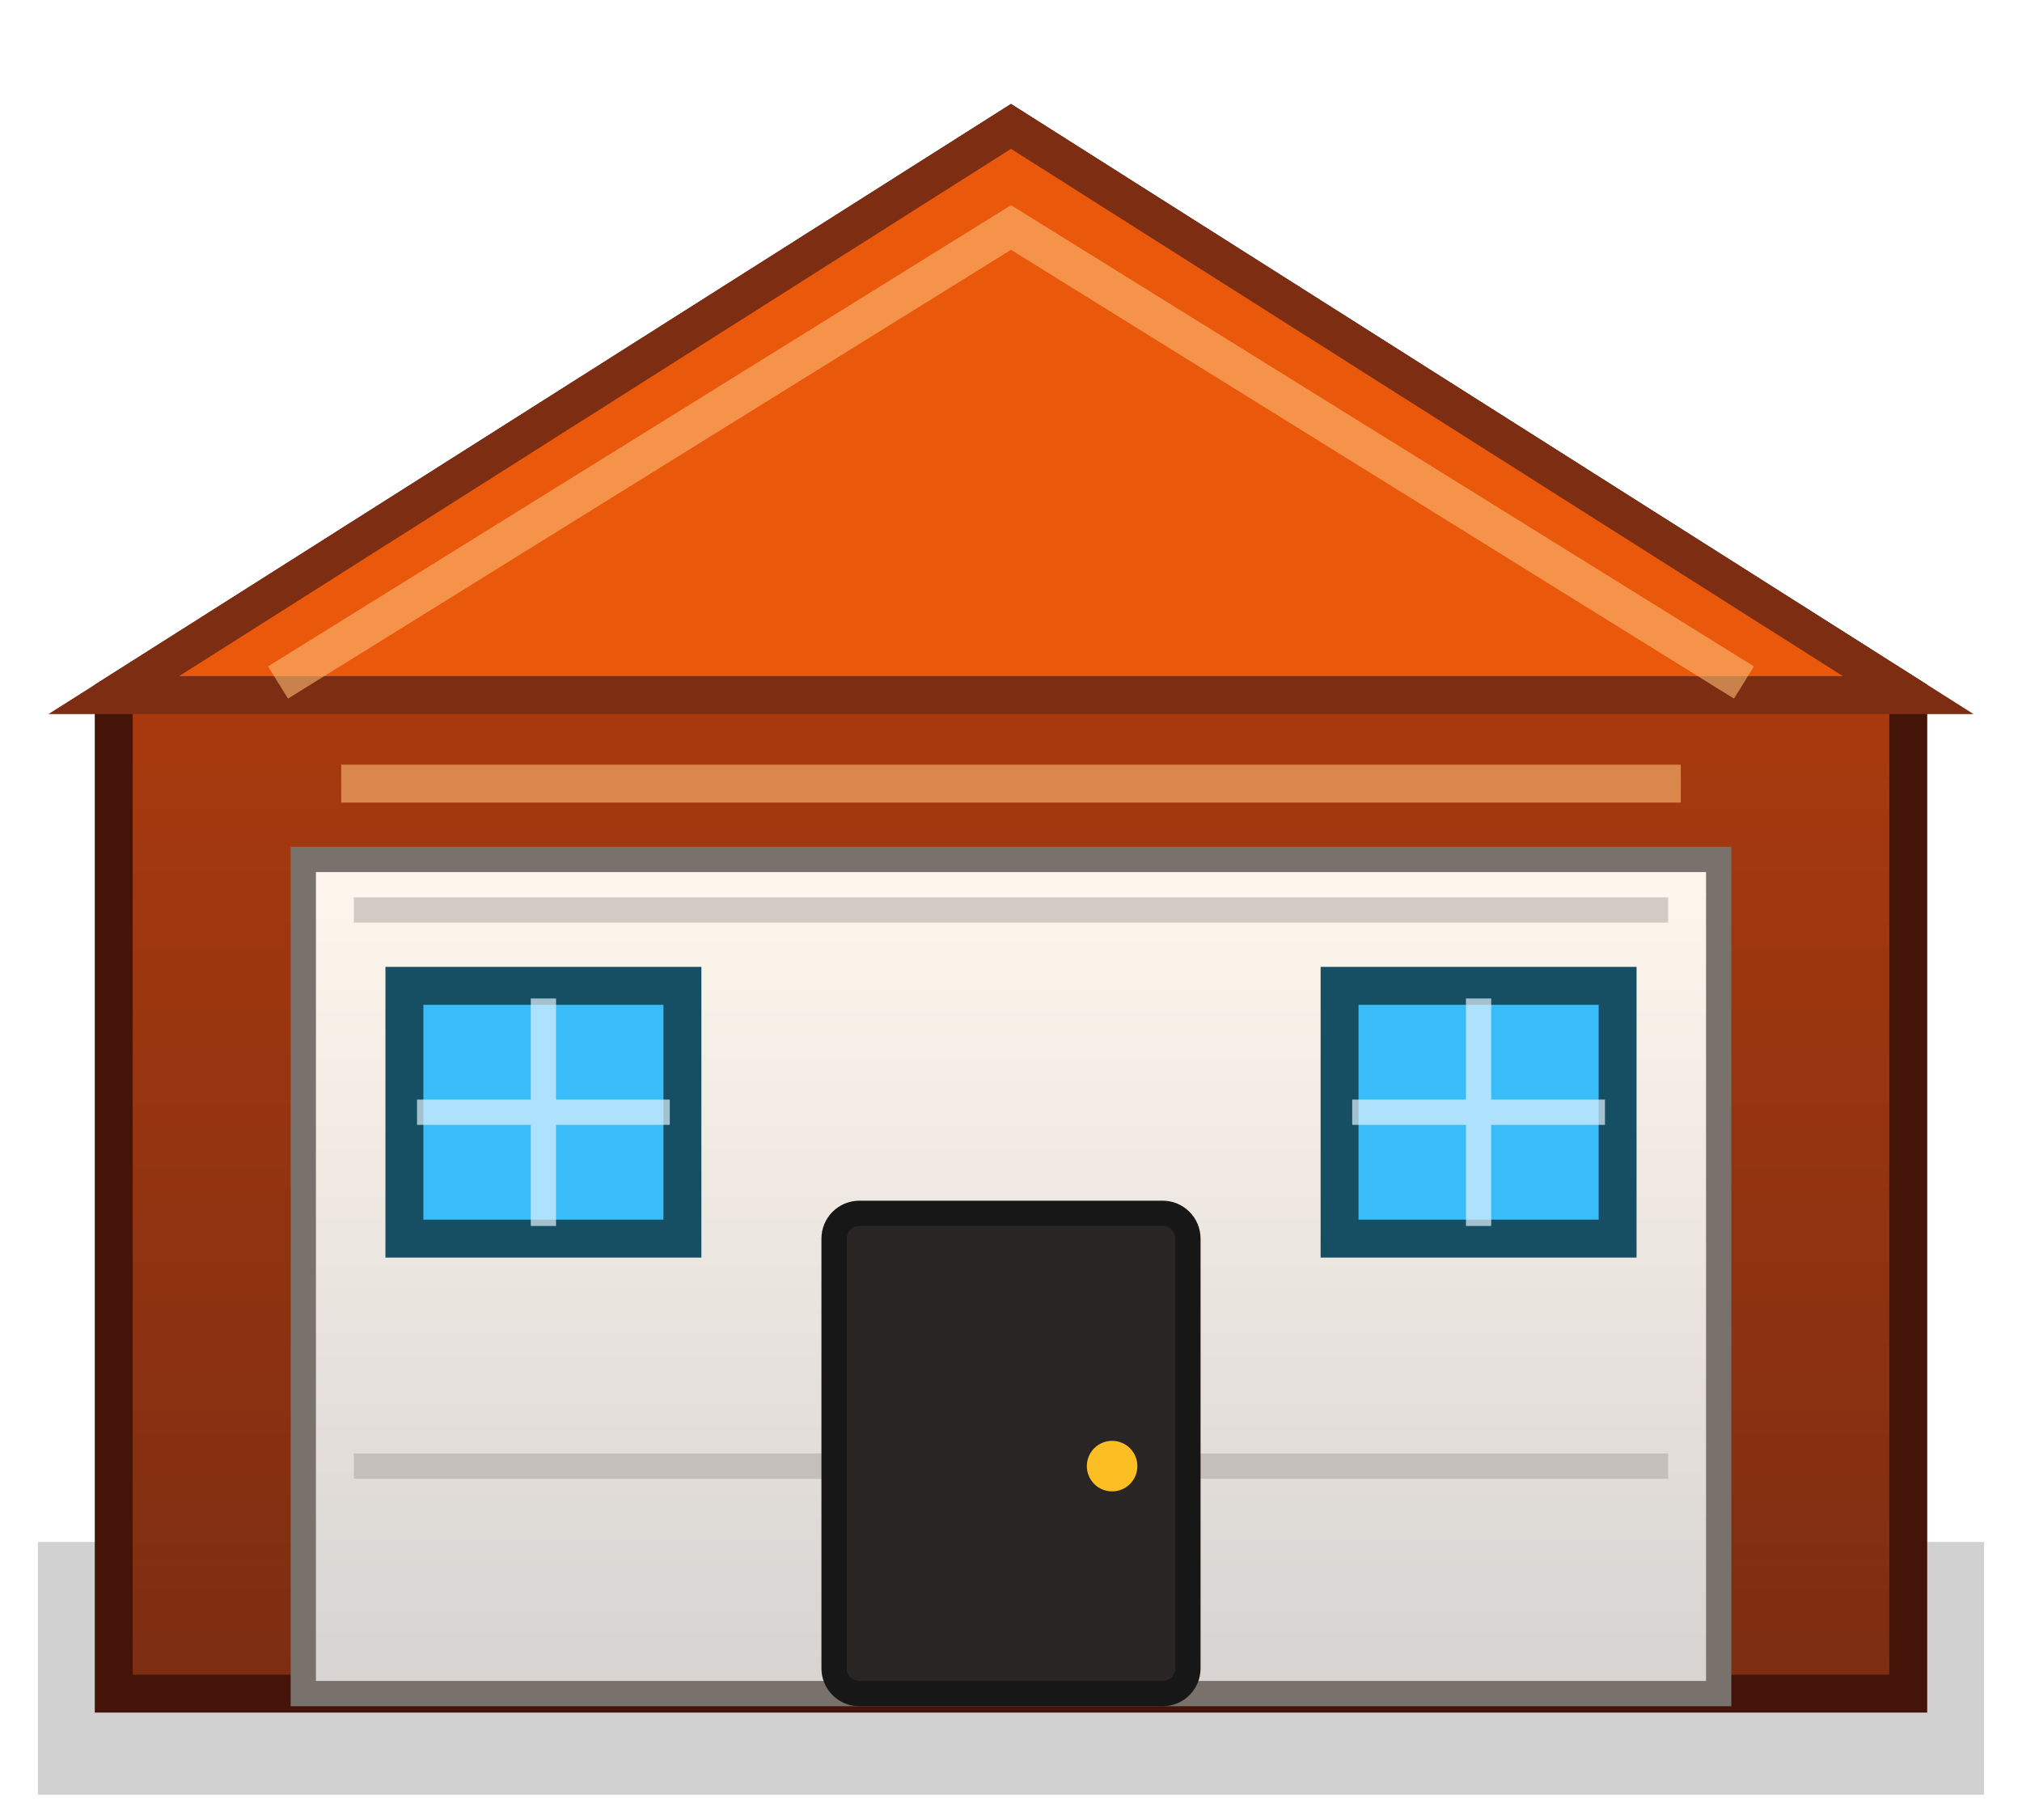
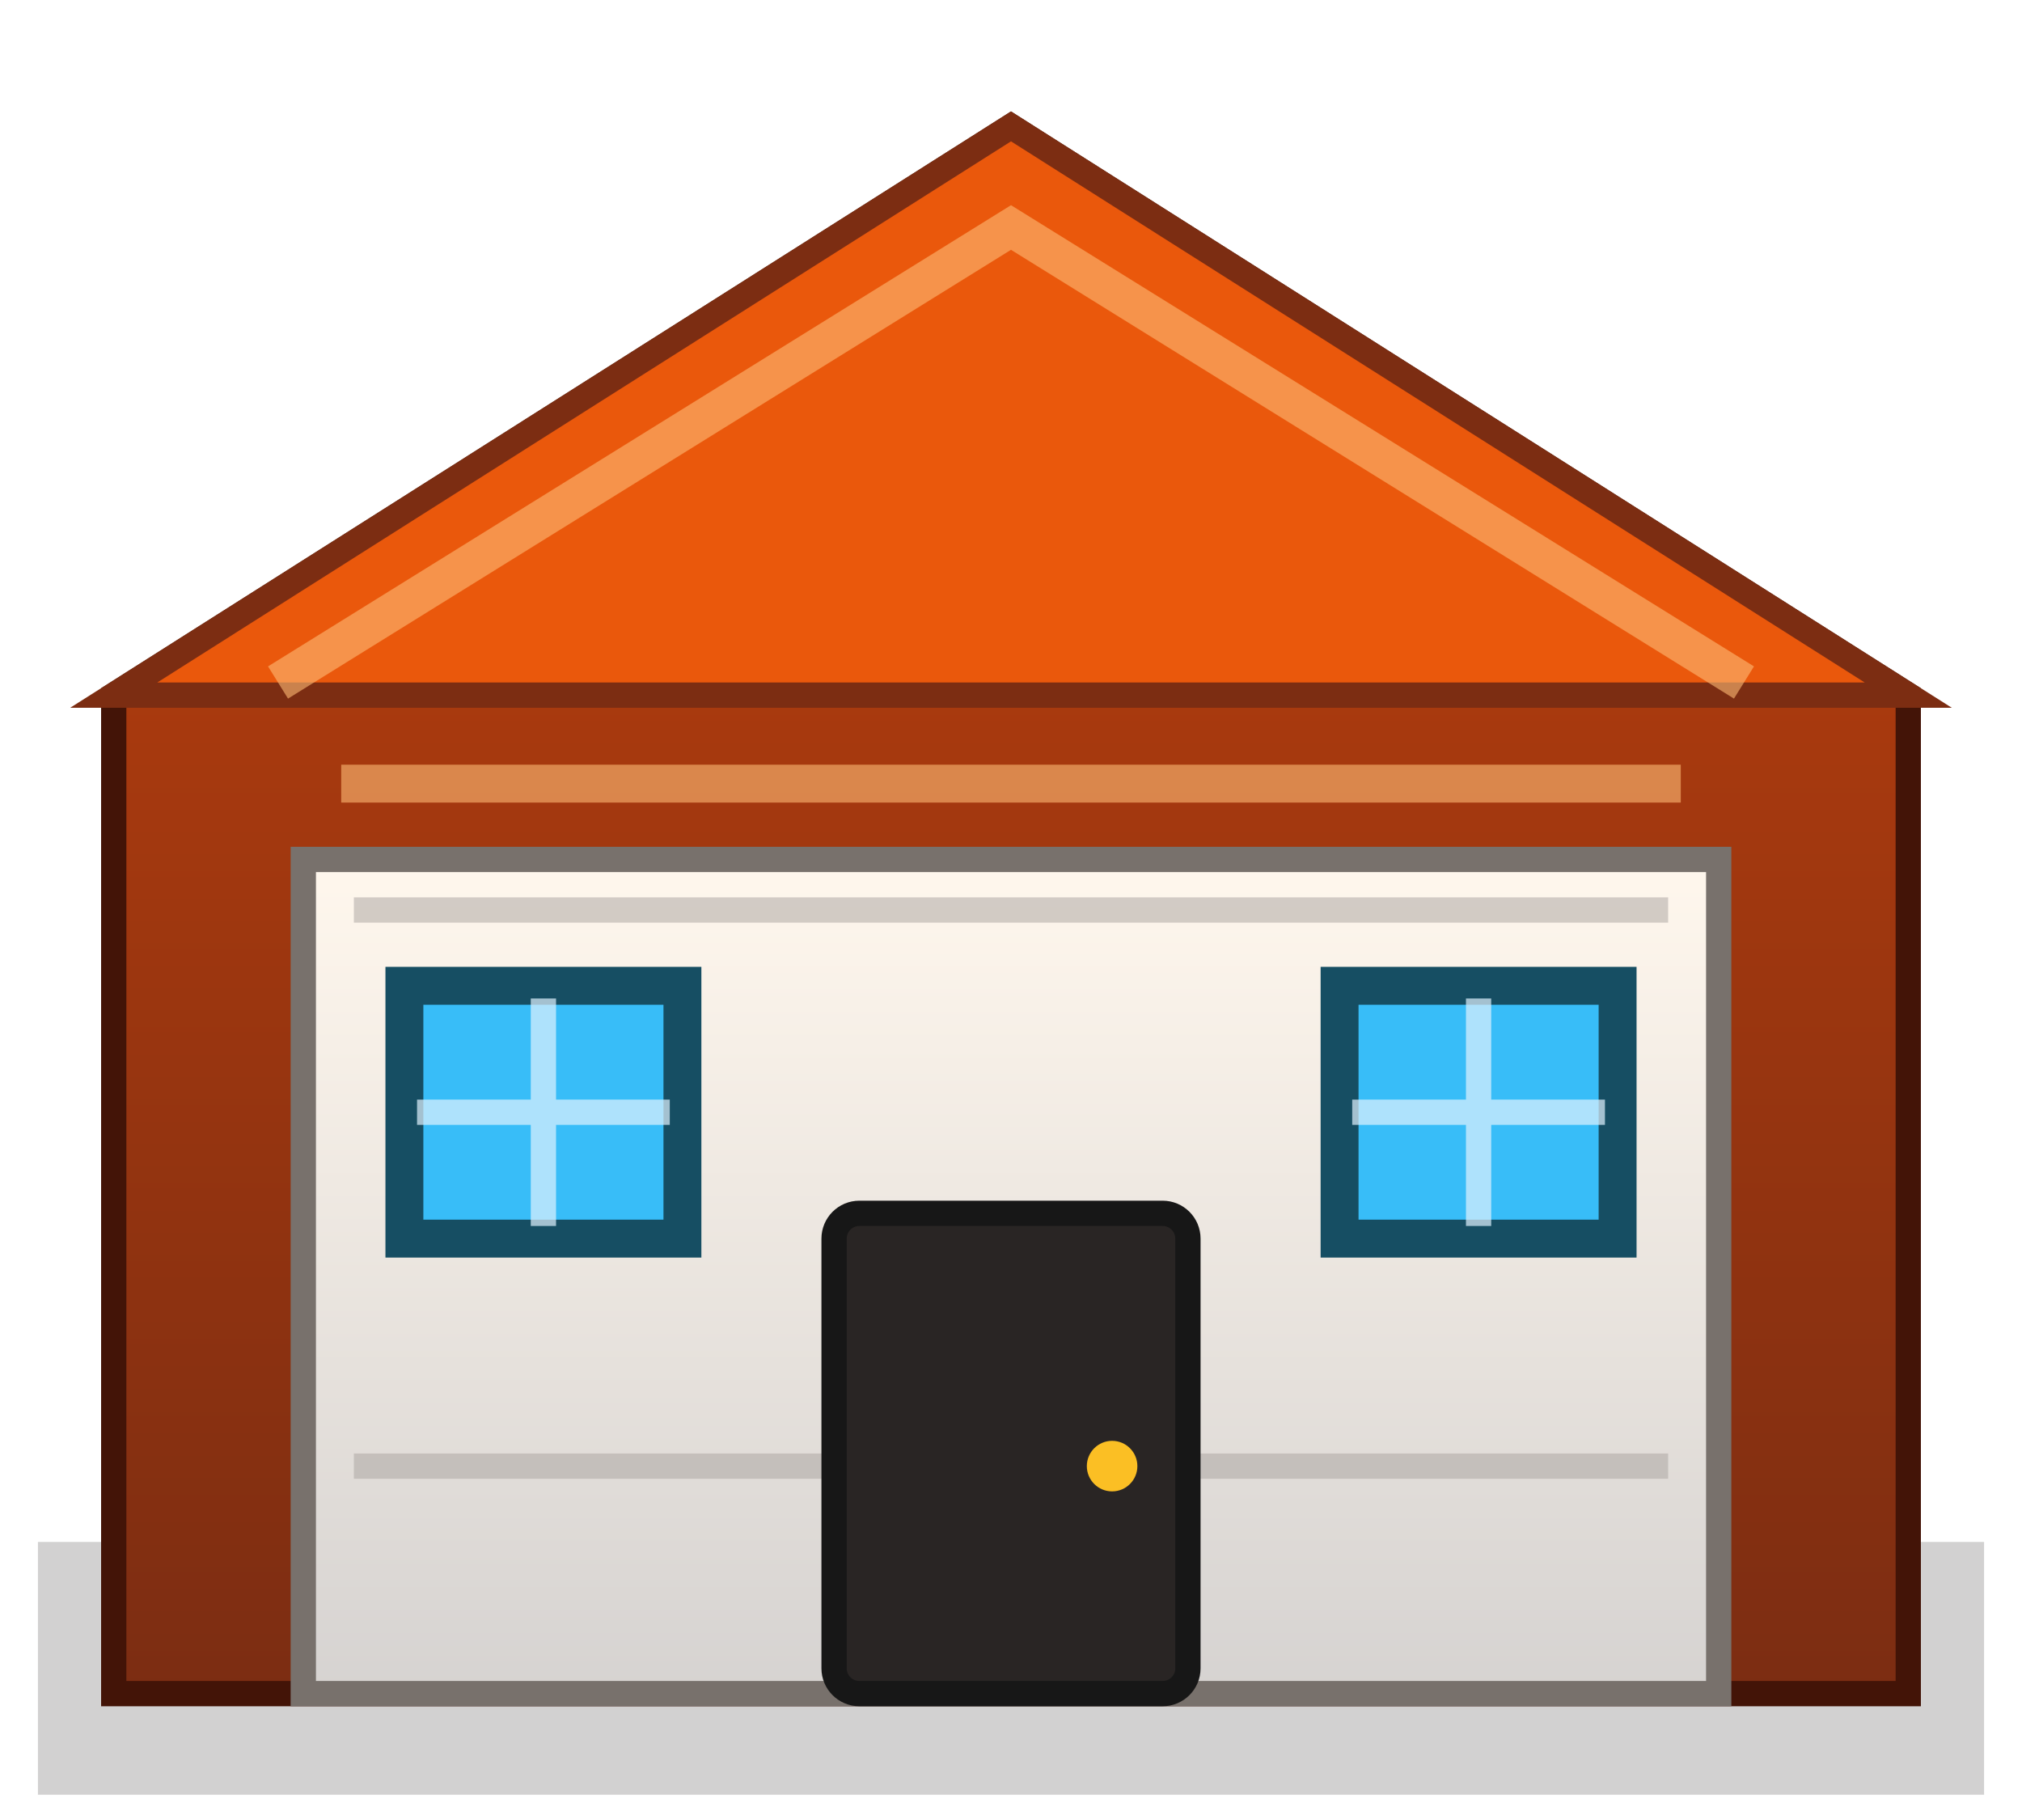
<svg xmlns="http://www.w3.org/2000/svg" viewBox="0 0 160 144" width="160" height="144">
  <defs>
    <linearGradient id="wall" x2="0" y2="1">
      <stop stop-color="#fff7ed" />
      <stop offset="1" stop-color="#d6d3d1" />
    </linearGradient>
    <linearGradient id="roof" x2="0" y2="1">
      <stop stop-color="#c2410c" />
      <stop offset="1" stop-color="#7c2d12" />
    </linearGradient>
  </defs>
  <path d="M3 122h154v20H3z" fill="#1c1917" opacity=".2" />
-   <path fill="url(#roof)" stroke="#431407" stroke-width="3" d="M80 10 151 55v79H9V55z" />
-   <path fill="#ea580c" stroke="#7c2d12" stroke-width="3" d="M80 10 9 55h142z" />
+   <path fill="url(#roof)" stroke="#431407" stroke-width="2" d="M80 10 151 55v79H9V55z" />
+   <path fill="#ea580c" stroke="#7c2d12" stroke-width="2" d="M80 10 9 55h142z" />
  <path d="M22 54 80 18l58 36M27 62h106" fill="none" stroke="#fdba74" stroke-width="3" opacity=".6" />
  <rect x="24" y="68" width="112" height="66" fill="url(#wall)" stroke="#78716c" stroke-width="2" />
  <path d="M28 72h104M28 116h104" stroke="#a8a29e" stroke-width="2" opacity=".5" />
  <rect x="66" y="96" width="28" height="38" rx="2" fill="#292524" stroke="#171717" stroke-width="2" />
  <circle cx="88" cy="116" r="2" fill="#fbbf24" />
  <rect x="32" y="78" width="22" height="20" fill="#38bdf8" stroke="#164e63" stroke-width="3" />
  <path d="M43 79v18M33 88h20" stroke="#e0f2fe" stroke-width="2" opacity=".7" />
  <rect x="106" y="78" width="22" height="20" fill="#38bdf8" stroke="#164e63" stroke-width="3" />
  <path d="M117 79v18M107 88h20" stroke="#e0f2fe" stroke-width="2" opacity=".7" />
</svg>
